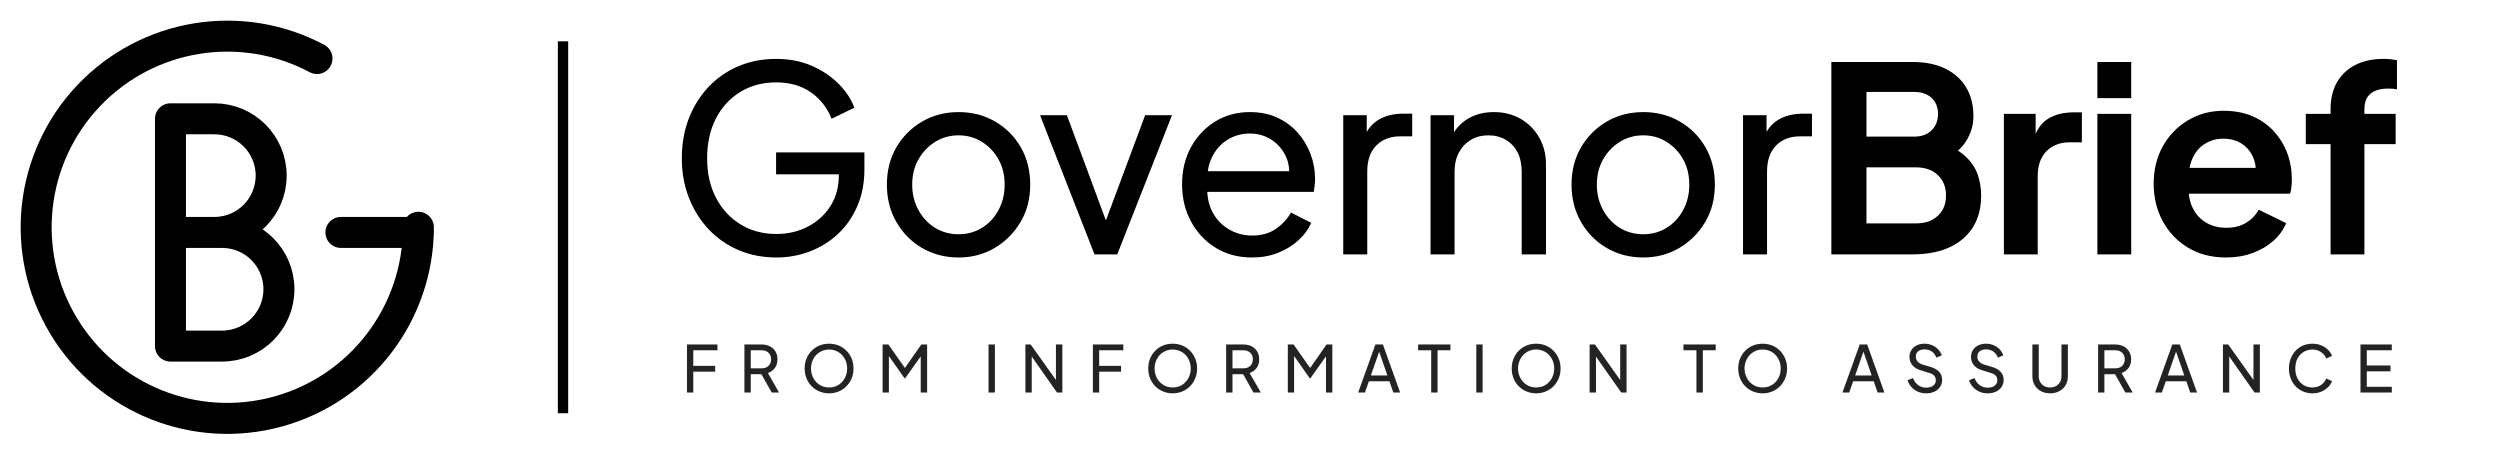
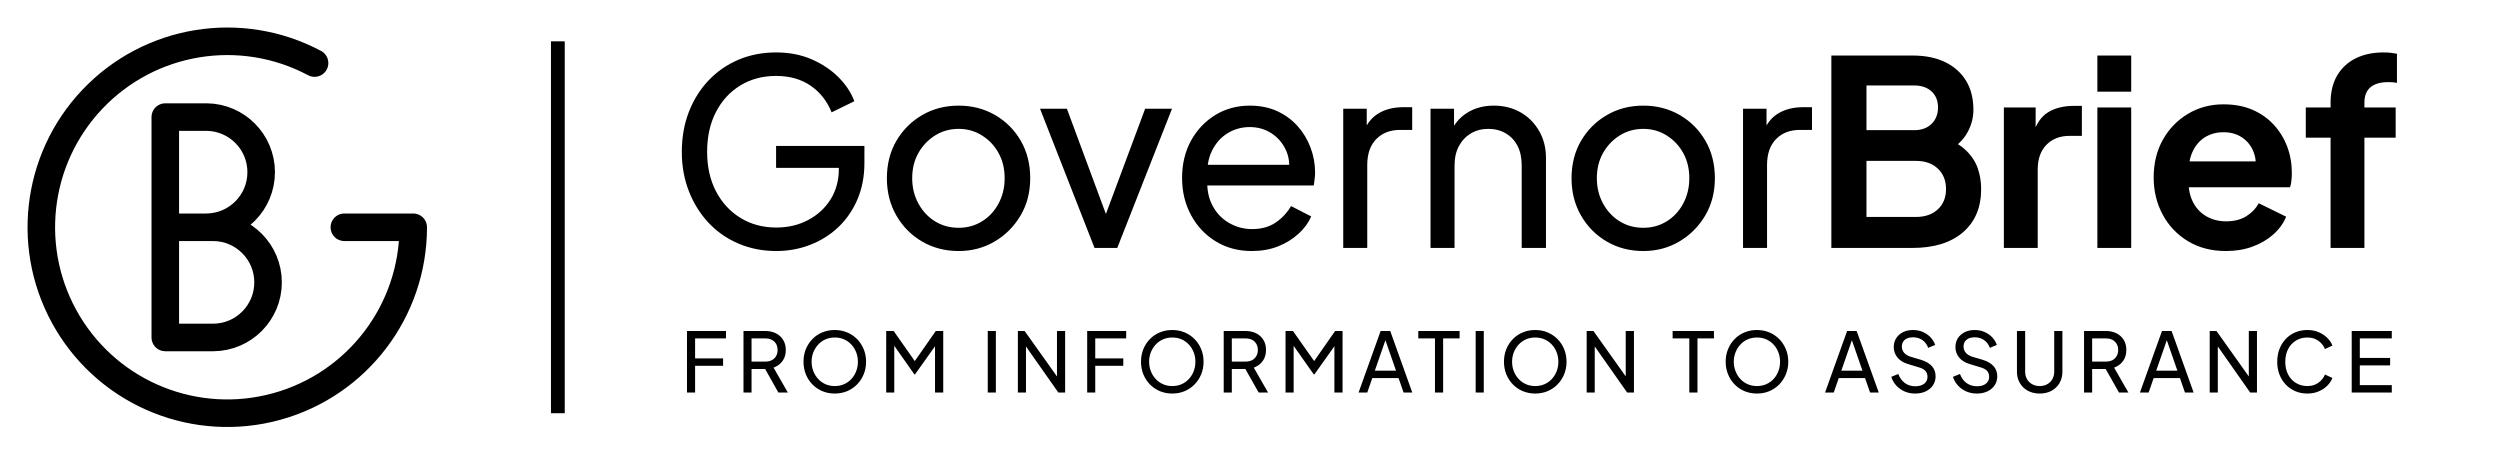
<svg xmlns="http://www.w3.org/2000/svg" role="img" aria-label="GovernorBrief. From Information to Assurance." width="484" height="88" viewBox="0 0 484 88">
  <g transform="translate(4 4)">
    <g transform="translate(-10 -10)">
-       <path d="M67.37,17.33 A37,37 0 1 0 87,50 L87,51 L72,51" stroke="#000000" fill="none" stroke-width="6" stroke-linecap="round" stroke-linejoin="round" />
-       <path d="M39,29 V73 M39,29 H47.5 a11,11 0 0 1 0,22 H39 M47.5,51.0 H49 a11,11 0 0 1 0,22 H39" stroke="#000000" fill="none" stroke-width="6" stroke-linecap="round" stroke-linejoin="round" />
+       <path d="M66.90,18.21 A36,36 0 1 0 86,50 L86,50 L72.667,50" stroke="#000000" fill="none" stroke-width="5.333" stroke-linecap="round" stroke-linejoin="round" />
+       <path d="M38,28.667 V71.333 M38,28.667 H46.0 a10.667,10.667 0 0 1 0,21.333 H38 M46.0,50.0 H47.333 a10.667,10.667 0 0 1 0,21.333 H38" stroke="#000000" fill="none" stroke-width="5.333" stroke-linecap="round" stroke-linejoin="round" />
    </g>
-     <path d="M105,4 V76" stroke="#000000" stroke-width="2" fill="none" />
-     <path d="M146.3 45.85Q142.35 45.85 139 44.42Q135.65 43 133.2 40.4Q130.75 37.8 129.38 34.3Q128 30.8 128 26.65Q128 22.45 129.35 18.95Q130.7 15.45 133.15 12.85Q135.6 10.25 138.95 8.82Q142.3 7.4 146.25 7.4Q150.1 7.4 153.18 8.75Q156.25 10.1 158.38 12.25Q160.5 14.4 161.4 16.85L157 19Q155.7 15.75 152.95 13.85Q150.2 11.95 146.25 11.95Q142.35 11.95 139.32 13.8Q136.3 15.65 134.6 18.95Q132.9 22.25 132.9 26.65Q132.9 31 134.62 34.3Q136.35 37.6 139.38 39.45Q142.4 41.3 146.3 41.3Q149.7 41.3 152.45 39.85Q155.2 38.4 156.8 35.85Q158.4 33.3 158.4 29.95V27.65L160.65 29.75H146.25V25.5H163.35V28.8Q163.35 32.7 162 35.85Q160.65 39 158.3 41.23Q155.95 43.45 152.85 44.65Q149.75 45.85 146.3 45.85ZM181.6 45.85Q177.7 45.85 174.55 44.03Q171.4 42.2 169.55 39Q167.7 35.8 167.7 31.75Q167.7 27.7 169.52 24.55Q171.35 21.4 174.5 19.55Q177.65 17.7 181.6 17.7Q185.5 17.7 188.65 19.52Q191.8 21.35 193.62 24.5Q195.45 27.65 195.45 31.75Q195.45 35.85 193.55 39.03Q191.65 42.2 188.52 44.03Q185.4 45.85 181.6 45.85ZM181.6 41.35Q184.1 41.35 186.12 40.1Q188.15 38.85 189.32 36.65Q190.5 34.45 190.5 31.75Q190.5 29 189.32 26.88Q188.15 24.75 186.12 23.48Q184.1 22.2 181.6 22.2Q179.05 22.2 177.02 23.48Q175 24.75 173.8 26.88Q172.6 29 172.6 31.75Q172.6 34.45 173.8 36.65Q175 38.85 177.02 40.1Q179.05 41.35 181.6 41.35ZM207.9 45.25 197.35 18.3H202.55L211 41.1H209.2L217.7 18.3H222.9L212.3 45.25ZM238.35 45.85Q234.45 45.85 231.4 44Q228.35 42.15 226.6 38.92Q224.85 35.7 224.85 31.7Q224.85 27.65 226.57 24.5Q228.3 21.35 231.27 19.52Q234.25 17.7 237.95 17.7Q240.95 17.7 243.27 18.77Q245.6 19.85 247.22 21.67Q248.85 23.5 249.72 25.82Q250.6 28.15 250.6 30.65Q250.6 31.2 250.52 31.88Q250.45 32.55 250.35 33.15H228.25V29.15H247.65L245.45 30.95Q245.9 28.35 244.95 26.3Q244 24.25 242.15 23.05Q240.3 21.85 237.95 21.85Q235.6 21.85 233.65 23.05Q231.7 24.25 230.62 26.48Q229.55 28.7 229.75 31.75Q229.55 34.7 230.67 36.92Q231.8 39.15 233.88 40.38Q235.95 41.6 238.4 41.6Q241.1 41.6 242.95 40.35Q244.8 39.1 245.95 37.15L249.85 39.15Q249.05 41 247.38 42.52Q245.7 44.05 243.43 44.95Q241.15 45.85 238.35 45.85ZM256.05 45.25V18.3H260.6V23.25L260.1 22.55Q261.05 20.25 263 19.12Q264.95 18 267.75 18H269.4V22.4H267.05Q264.2 22.4 262.45 24.17Q260.7 25.95 260.7 29.2V45.25ZM272.95 45.25V18.3H277.5V23.55L276.75 23.1Q277.75 20.55 279.97 19.12Q282.2 17.7 285.2 17.7Q288.1 17.7 290.38 19Q292.65 20.3 293.97 22.6Q295.3 24.9 295.3 27.8V45.25H290.6V29.3Q290.6 27.05 289.8 25.5Q289 23.95 287.52 23.07Q286.05 22.2 284.15 22.2Q282.25 22.2 280.77 23.07Q279.3 23.95 278.45 25.52Q277.6 27.1 277.6 29.3V45.25ZM314.15 45.85Q310.25 45.85 307.1 44.03Q303.95 42.2 302.1 39Q300.25 35.8 300.25 31.75Q300.25 27.7 302.07 24.55Q303.9 21.4 307.05 19.55Q310.2 17.7 314.15 17.7Q318.05 17.7 321.2 19.52Q324.35 21.35 326.17 24.5Q328 27.65 328 31.75Q328 35.85 326.1 39.03Q324.2 42.2 321.07 44.03Q317.95 45.85 314.15 45.85ZM314.15 41.35Q316.65 41.35 318.67 40.1Q320.7 38.85 321.87 36.65Q323.05 34.45 323.05 31.75Q323.05 29 321.87 26.88Q320.7 24.75 318.67 23.48Q316.65 22.2 314.15 22.2Q311.6 22.2 309.57 23.48Q307.55 24.75 306.35 26.88Q305.15 29 305.15 31.75Q305.15 34.45 306.35 36.65Q307.55 38.85 309.57 40.1Q311.6 41.35 314.15 41.35ZM333.45 45.25V18.3H338V23.25L337.5 22.55Q338.45 20.25 340.4 19.12Q342.35 18 345.15 18H346.8V22.4H344.45Q341.6 22.4 339.85 24.17Q338.1 25.95 338.1 29.2V45.25ZM350.55 45.25V8H366.25Q369.95 8 372.57 9.27Q375.2 10.55 376.62 12.87Q378.05 15.2 378.05 18.5Q378.05 21.05 376.67 23.27Q375.3 25.5 372.3 26.95V23.8Q375.05 24.85 376.65 26.4Q378.25 27.95 378.9 29.85Q379.55 31.75 379.55 33.85Q379.55 39.2 376.02 42.23Q372.5 45.25 366.25 45.25ZM357.35 39.25H366.95Q369.6 39.25 371.17 37.77Q372.75 36.3 372.75 33.85Q372.75 31.4 371.17 29.9Q369.6 28.4 366.95 28.4H357.35ZM357.35 22.45H366.6Q368.7 22.45 369.95 21.23Q371.2 20 371.2 18.05Q371.2 16.1 369.95 14.95Q368.7 13.8 366.6 13.8H357.35ZM383.95 45.25V18.05H390.1V24.1L389.6 23.2Q390.55 20.15 392.57 18.95Q394.6 17.75 397.45 17.75H399.05V23.55H396.7Q393.9 23.55 392.2 25.27Q390.5 27 390.5 30.1V45.25ZM402.05 45.25V18.05H408.6V45.25ZM402.05 15V8H408.6V15ZM426.95 45.85Q422.75 45.85 419.6 43.95Q416.45 42.05 414.7 38.8Q412.95 35.55 412.95 31.6Q412.95 27.5 414.72 24.32Q416.5 21.15 419.57 19.3Q422.65 17.45 426.45 17.45Q429.65 17.45 432.07 18.5Q434.5 19.55 436.2 21.4Q437.9 23.25 438.8 25.62Q439.7 28 439.7 30.75Q439.7 31.45 439.62 32.2Q439.55 32.95 439.35 33.5H418.35V28.5H435.65L432.55 30.85Q433 28.55 432.32 26.75Q431.65 24.95 430.12 23.9Q428.6 22.85 426.45 22.85Q424.4 22.85 422.8 23.88Q421.2 24.9 420.37 26.88Q419.55 28.85 419.75 31.65Q419.55 34.15 420.42 36.08Q421.3 38 423.02 39.05Q424.75 40.1 427 40.1Q429.25 40.1 430.82 39.15Q432.4 38.2 433.3 36.6L438.6 39.2Q437.8 41.15 436.1 42.65Q434.4 44.15 432.07 45Q429.75 45.85 426.95 45.85ZM447.2 45.25V23.9H442.4V18.05H447.2V17.15Q447.2 14.05 448.47 11.87Q449.75 9.7 452.05 8.55Q454.35 7.4 457.5 7.4Q458.1 7.4 458.82 7.47Q459.55 7.55 460.05 7.65V13.3Q459.55 13.2 459.12 13.17Q458.7 13.15 458.35 13.15Q456.15 13.15 454.95 14.12Q453.75 15.1 453.75 17.15V18.05H459.8V23.9H453.75V45.25Z" fill="#000000" />
-     <path d="M129 72V62.69H134.9V63.81H130.22V66.83H134.46V67.95H130.22V72ZM140.12 72V62.69H143.41Q144.33 62.69 145.03 63.04Q145.73 63.39 146.13 64.04Q146.52 64.69 146.52 65.56Q146.52 66.55 146.02 67.24Q145.52 67.92 144.67 68.22L146.83 72H145.41L143.13 67.96L143.95 68.44H141.35V72ZM141.35 67.31H143.45Q144 67.31 144.41 67.1Q144.82 66.89 145.05 66.49Q145.28 66.09 145.28 65.56Q145.28 65.03 145.05 64.63Q144.82 64.24 144.41 64.03Q144 63.81 143.45 63.81H141.35ZM156.51 72.15Q155.52 72.15 154.66 71.79Q153.79 71.44 153.15 70.79Q152.51 70.14 152.14 69.26Q151.78 68.38 151.78 67.34Q151.78 66.29 152.14 65.41Q152.51 64.54 153.15 63.89Q153.79 63.24 154.65 62.89Q155.51 62.54 156.51 62.54Q157.51 62.54 158.36 62.89Q159.22 63.25 159.86 63.89Q160.51 64.54 160.88 65.41Q161.24 66.29 161.24 67.34Q161.24 68.38 160.88 69.26Q160.51 70.14 159.86 70.79Q159.22 71.44 158.36 71.79Q157.51 72.15 156.51 72.15ZM156.51 71.01Q157.28 71.01 157.92 70.73Q158.56 70.45 159.03 69.94Q159.49 69.44 159.75 68.77Q160.01 68.1 160.01 67.34Q160.01 66.58 159.75 65.91Q159.49 65.25 159.03 64.74Q158.56 64.24 157.92 63.96Q157.28 63.67 156.51 63.67Q155.74 63.67 155.11 63.96Q154.47 64.24 154 64.74Q153.53 65.25 153.27 65.91Q153.01 66.58 153.01 67.34Q153.01 68.1 153.27 68.77Q153.53 69.44 154 69.94Q154.47 70.45 155.11 70.73Q155.74 71.01 156.51 71.01ZM166.87 72V62.69H167.99L171.48 67.65H170.9L174.37 62.69H175.49V72H174.25V64.24L174.69 64.38L171.23 69.25H171.13L167.7 64.38L168.09 64.24V72ZM187.38 72V62.69H188.61V72ZM194.52 72V62.69H195.54L200.89 70.21L200.43 70.26V62.69H201.67V72H200.64L195.32 64.42L195.74 64.38V72ZM207.58 72V62.69H213.48V63.81H208.8V66.83H213.04V67.95H208.8V72ZM223.03 72.15Q222.04 72.15 221.18 71.79Q220.31 71.44 219.67 70.79Q219.03 70.14 218.66 69.26Q218.3 68.38 218.3 67.34Q218.3 66.29 218.66 65.41Q219.03 64.54 219.67 63.89Q220.31 63.24 221.17 62.89Q222.03 62.54 223.03 62.54Q224.03 62.54 224.88 62.89Q225.74 63.25 226.38 63.89Q227.03 64.54 227.39 65.41Q227.76 66.29 227.76 67.34Q227.76 68.38 227.39 69.26Q227.03 70.14 226.38 70.79Q225.74 71.44 224.88 71.79Q224.03 72.15 223.03 72.15ZM223.03 71.01Q223.8 71.01 224.44 70.73Q225.08 70.45 225.54 69.94Q226.01 69.44 226.27 68.77Q226.53 68.1 226.53 67.34Q226.53 66.58 226.27 65.91Q226.01 65.25 225.54 64.74Q225.08 64.24 224.44 63.96Q223.8 63.67 223.03 63.67Q222.26 63.67 221.62 63.96Q220.99 64.24 220.52 64.74Q220.05 65.25 219.79 65.91Q219.53 66.58 219.53 67.34Q219.53 68.1 219.79 68.77Q220.05 69.44 220.52 69.94Q220.99 70.45 221.62 70.73Q222.26 71.01 223.03 71.01ZM233.38 72V62.69H236.67Q237.6 62.69 238.3 63.04Q239 63.39 239.39 64.04Q239.78 64.69 239.78 65.56Q239.78 66.55 239.28 67.24Q238.78 67.92 237.93 68.22L240.1 72H238.67L236.4 67.96L237.21 68.44H234.61V72ZM234.61 67.31H236.71Q237.26 67.31 237.67 67.1Q238.08 66.89 238.32 66.49Q238.55 66.09 238.55 65.56Q238.55 65.03 238.32 64.63Q238.08 64.24 237.67 64.03Q237.26 63.81 236.71 63.81H234.61ZM245.32 72V62.69H246.44L249.93 67.65H249.36L252.82 62.69H253.94V72H252.71V64.24L253.14 64.38L249.68 69.25H249.58L246.16 64.38L246.54 64.24V72ZM258.94 72 262.28 62.69H263.73L267.07 72H265.75L264.99 69.81H261.02L260.25 72ZM261.4 68.69H264.6L262.83 63.58H263.18ZM273.08 72V63.81H270.55V62.69H276.8V63.81H274.31V72ZM281.81 72V62.69H283.03V72ZM293.39 72.15Q292.41 72.15 291.54 71.79Q290.68 71.44 290.04 70.79Q289.39 70.14 289.03 69.26Q288.67 68.38 288.67 67.34Q288.67 66.29 289.03 65.41Q289.39 64.54 290.04 63.89Q290.68 63.24 291.54 62.89Q292.39 62.54 293.39 62.54Q294.39 62.54 295.25 62.89Q296.11 63.25 296.75 63.89Q297.39 64.54 297.76 65.41Q298.13 66.29 298.13 67.34Q298.13 68.38 297.76 69.26Q297.39 70.14 296.75 70.79Q296.11 71.44 295.25 71.79Q294.39 72.15 293.39 72.15ZM293.39 71.01Q294.17 71.01 294.81 70.73Q295.44 70.45 295.91 69.94Q296.38 69.44 296.64 68.77Q296.89 68.1 296.89 67.34Q296.89 66.58 296.64 65.91Q296.38 65.25 295.91 64.74Q295.44 64.24 294.81 63.96Q294.17 63.67 293.39 63.67Q292.63 63.67 291.99 63.96Q291.36 64.24 290.89 64.74Q290.42 65.25 290.16 65.91Q289.89 66.58 289.89 67.34Q289.89 68.1 290.16 68.77Q290.42 69.44 290.89 69.94Q291.36 70.45 291.99 70.73Q292.63 71.01 293.39 71.01ZM303.75 72V62.69H304.78L310.13 70.21L309.67 70.26V62.69H310.9V72H309.88L304.55 64.42L304.98 64.38V72ZM324.43 72V63.81H321.91V62.69H328.16V63.81H325.67V72ZM337.24 72.15Q336.26 72.15 335.39 71.79Q334.53 71.44 333.89 70.79Q333.24 70.14 332.88 69.26Q332.52 68.38 332.52 67.34Q332.52 66.29 332.88 65.41Q333.24 64.54 333.89 63.89Q334.53 63.24 335.39 62.89Q336.24 62.54 337.24 62.54Q338.24 62.54 339.1 62.89Q339.96 63.25 340.6 63.89Q341.24 64.54 341.61 65.41Q341.98 66.29 341.98 67.34Q341.98 68.38 341.61 69.26Q341.24 70.14 340.6 70.79Q339.96 71.44 339.1 71.79Q338.24 72.15 337.24 72.15ZM337.24 71.01Q338.02 71.01 338.66 70.73Q339.29 70.45 339.76 69.94Q340.23 69.44 340.49 68.77Q340.74 68.1 340.74 67.34Q340.74 66.58 340.49 65.91Q340.23 65.25 339.76 64.74Q339.29 64.24 338.66 63.96Q338.02 63.67 337.24 63.67Q336.48 63.67 335.84 63.96Q335.21 64.24 334.74 64.74Q334.27 65.25 334.01 65.91Q333.74 66.58 333.74 67.34Q333.74 68.1 334.01 68.77Q334.27 69.44 334.74 69.94Q335.21 70.45 335.84 70.73Q336.48 71.01 337.24 71.01ZM352.7 72 356.04 62.69H357.49L360.82 72H359.51L358.75 69.81H354.77L354.01 72ZM355.16 68.69H358.36L356.59 63.58H356.94ZM368.91 72.15Q368.02 72.15 367.28 71.82Q366.55 71.49 366.03 70.91Q365.52 70.34 365.3 69.62L366.36 69.19Q366.7 70.09 367.37 70.57Q368.03 71.05 368.93 71.05Q369.48 71.05 369.9 70.88Q370.31 70.7 370.54 70.38Q370.77 70.06 370.77 69.64Q370.77 69.05 370.44 68.71Q370.11 68.36 369.47 68.19L367.76 67.66Q366.75 67.35 366.21 66.67Q365.67 66 365.67 65.12Q365.67 64.36 366.04 63.78Q366.41 63.2 367.07 62.87Q367.72 62.54 368.56 62.54Q369.4 62.54 370.08 62.84Q370.76 63.14 371.23 63.64Q371.71 64.15 371.93 64.8L370.88 65.24Q370.58 64.45 369.98 64.04Q369.38 63.64 368.57 63.64Q368.07 63.64 367.69 63.81Q367.31 63.98 367.1 64.29Q366.9 64.61 366.9 65.05Q366.9 65.56 367.22 65.96Q367.55 66.36 368.21 66.58L369.77 67.04Q370.87 67.38 371.43 68Q372 68.62 372 69.55Q372 70.31 371.6 70.9Q371.21 71.49 370.52 71.82Q369.82 72.15 368.91 72.15ZM380.82 72.15Q379.93 72.15 379.19 71.82Q378.46 71.49 377.94 70.91Q377.43 70.34 377.21 69.62L378.27 69.19Q378.61 70.09 379.27 70.57Q379.94 71.05 380.84 71.05Q381.39 71.05 381.81 70.88Q382.22 70.7 382.45 70.38Q382.68 70.06 382.68 69.64Q382.68 69.05 382.35 68.71Q382.02 68.36 381.38 68.19L379.67 67.66Q378.66 67.35 378.12 66.67Q377.58 66 377.58 65.12Q377.58 64.36 377.95 63.78Q378.32 63.2 378.97 62.87Q379.63 62.54 380.47 62.54Q381.31 62.54 381.99 62.84Q382.67 63.14 383.14 63.64Q383.62 64.15 383.84 64.8L382.79 65.24Q382.49 64.45 381.89 64.04Q381.29 63.64 380.48 63.64Q379.98 63.64 379.6 63.81Q379.22 63.98 379.01 64.29Q378.81 64.61 378.81 65.05Q378.81 65.56 379.13 65.96Q379.46 66.36 380.12 66.58L381.68 67.04Q382.78 67.38 383.34 68Q383.91 68.62 383.91 69.55Q383.91 70.31 383.51 70.9Q383.12 71.49 382.42 71.82Q381.73 72.15 380.82 72.15ZM392.9 72.15Q391.89 72.15 391.11 71.72Q390.33 71.3 389.9 70.56Q389.47 69.81 389.47 68.86V62.69H390.7V68.84Q390.7 69.47 390.98 69.97Q391.27 70.46 391.76 70.74Q392.25 71.01 392.9 71.01Q393.55 71.01 394.05 70.74Q394.54 70.46 394.82 69.97Q395.1 69.47 395.1 68.84V62.69H396.34V68.86Q396.34 69.81 395.91 70.56Q395.48 71.3 394.7 71.72Q393.93 72.15 392.9 72.15ZM402.19 72V62.69H405.47Q406.4 62.69 407.1 63.04Q407.8 63.39 408.19 64.04Q408.59 64.69 408.59 65.56Q408.59 66.55 408.09 67.24Q407.59 67.92 406.74 68.22L408.9 72H407.47L405.2 67.96L406.01 68.44H403.41V72ZM403.41 67.31H405.51Q406.06 67.31 406.48 67.1Q406.89 66.89 407.12 66.49Q407.35 66.09 407.35 65.56Q407.35 65.03 407.12 64.63Q406.89 64.24 406.48 64.03Q406.06 63.81 405.51 63.81H403.41ZM413.22 72 416.56 62.69H418.01L421.35 72H420.03L419.27 69.81H415.3L414.53 72ZM415.68 68.69H418.88L417.11 63.58H417.46ZM426.36 72V62.69H427.38L432.73 70.21L432.27 70.26V62.69H433.51V72H432.48L427.16 64.42L427.58 64.38V72ZM443.7 72.15Q442.72 72.15 441.88 71.79Q441.05 71.44 440.43 70.79Q439.82 70.14 439.48 69.26Q439.14 68.39 439.14 67.35Q439.14 66.3 439.48 65.42Q439.82 64.55 440.43 63.9Q441.04 63.25 441.88 62.89Q442.72 62.54 443.7 62.54Q444.67 62.54 445.43 62.88Q446.2 63.21 446.73 63.75Q447.27 64.29 447.49 64.9L446.37 65.41Q446.04 64.64 445.35 64.16Q444.67 63.67 443.7 63.67Q442.73 63.67 441.97 64.14Q441.22 64.6 440.79 65.42Q440.37 66.25 440.37 67.35Q440.37 68.44 440.79 69.26Q441.22 70.09 441.97 70.55Q442.73 71.01 443.7 71.01Q444.67 71.01 445.35 70.53Q446.04 70.05 446.37 69.28L447.49 69.79Q447.27 70.4 446.73 70.94Q446.2 71.47 445.43 71.81Q444.67 72.15 443.7 72.15ZM452.99 72V62.69H459.05V63.81H454.21V66.76H458.8V67.89H454.21V70.88H459.05V72Z" fill="#000000" fill-opacity=".86" />
+     <path d="M104,4 V76" stroke="#000000" stroke-width="2.667" fill="none" />
+     <path d="M146.3 44.6Q142.35 44.6 139 43.17Q135.65 41.75 133.2 39.15Q130.75 36.55 129.38 33.05Q128 29.55 128 25.4Q128 21.2 129.35 17.7Q130.7 14.2 133.15 11.6Q135.6 9 138.95 7.57Q142.3 6.15 146.25 6.15Q150.1 6.15 153.18 7.5Q156.25 8.85 158.38 11Q160.5 13.15 161.4 15.6L157 17.75Q155.7 14.5 152.95 12.6Q150.2 10.7 146.25 10.7Q142.35 10.7 139.32 12.55Q136.3 14.4 134.6 17.7Q132.9 21 132.9 25.4Q132.9 29.75 134.62 33.05Q136.35 36.35 139.38 38.2Q142.4 40.05 146.3 40.05Q149.7 40.05 152.45 38.6Q155.2 37.15 156.8 34.6Q158.4 32.05 158.4 28.7V26.4L160.65 28.5H146.25V24.25H163.35V27.55Q163.35 31.45 162 34.6Q160.65 37.75 158.3 39.98Q155.95 42.2 152.85 43.4Q149.75 44.6 146.3 44.6ZM181.6 44.6Q177.7 44.6 174.55 42.78Q171.4 40.95 169.55 37.75Q167.7 34.55 167.7 30.5Q167.7 26.45 169.52 23.3Q171.35 20.15 174.5 18.3Q177.65 16.45 181.6 16.45Q185.5 16.45 188.65 18.27Q191.8 20.1 193.62 23.25Q195.45 26.4 195.45 30.5Q195.45 34.6 193.55 37.78Q191.65 40.95 188.52 42.78Q185.4 44.6 181.6 44.6ZM181.6 40.1Q184.1 40.1 186.12 38.85Q188.15 37.6 189.32 35.4Q190.5 33.2 190.5 30.5Q190.5 27.75 189.32 25.62Q188.15 23.5 186.12 22.23Q184.1 20.95 181.6 20.95Q179.05 20.95 177.02 22.23Q175 23.5 173.8 25.62Q172.6 27.75 172.6 30.5Q172.6 33.2 173.8 35.4Q175 37.6 177.02 38.85Q179.05 40.1 181.6 40.1ZM207.9 44 197.35 17.05H202.55L211 39.85H209.2L217.7 17.05H222.9L212.3 44ZM238.35 44.6Q234.45 44.6 231.4 42.75Q228.35 40.9 226.6 37.67Q224.85 34.45 224.85 30.45Q224.85 26.4 226.57 23.25Q228.3 20.1 231.27 18.27Q234.25 16.45 237.95 16.45Q240.95 16.45 243.27 17.52Q245.6 18.6 247.22 20.42Q248.85 22.25 249.72 24.57Q250.6 26.9 250.6 29.4Q250.6 29.95 250.52 30.62Q250.45 31.3 250.35 31.9H228.25V27.9H247.65L245.45 29.7Q245.9 27.1 244.95 25.05Q244 23 242.15 21.8Q240.3 20.6 237.95 20.6Q235.6 20.6 233.65 21.8Q231.7 23 230.62 25.23Q229.55 27.45 229.75 30.5Q229.55 33.45 230.67 35.67Q231.8 37.9 233.88 39.12Q235.95 40.35 238.4 40.35Q241.1 40.35 242.95 39.1Q244.8 37.85 245.95 35.9L249.85 37.9Q249.05 39.75 247.38 41.27Q245.7 42.8 243.43 43.7Q241.15 44.6 238.35 44.6ZM256.05 44V17.05H260.6V22L260.1 21.3Q261.05 19 263 17.88Q264.95 16.75 267.75 16.75H269.4V21.15H267.05Q264.2 21.15 262.45 22.92Q260.7 24.7 260.7 27.95V44ZM272.95 44V17.05H277.5V22.3L276.75 21.85Q277.75 19.3 279.97 17.88Q282.2 16.45 285.2 16.45Q288.1 16.45 290.38 17.75Q292.65 19.05 293.97 21.35Q295.3 23.65 295.3 26.55V44H290.6V28.05Q290.6 25.8 289.8 24.25Q289 22.7 287.52 21.82Q286.05 20.95 284.15 20.95Q282.25 20.95 280.77 21.82Q279.3 22.7 278.45 24.27Q277.6 25.85 277.6 28.05V44ZM314.15 44.6Q310.25 44.6 307.1 42.78Q303.95 40.95 302.1 37.75Q300.25 34.55 300.25 30.5Q300.25 26.45 302.07 23.3Q303.9 20.15 307.05 18.3Q310.2 16.45 314.15 16.45Q318.05 16.45 321.2 18.27Q324.35 20.1 326.17 23.25Q328 26.4 328 30.5Q328 34.6 326.1 37.78Q324.2 40.95 321.07 42.78Q317.95 44.6 314.15 44.6ZM314.15 40.1Q316.65 40.1 318.67 38.85Q320.7 37.6 321.87 35.4Q323.05 33.2 323.05 30.5Q323.05 27.75 321.87 25.62Q320.7 23.5 318.67 22.23Q316.65 20.95 314.15 20.95Q311.6 20.95 309.57 22.23Q307.55 23.5 306.35 25.62Q305.15 27.75 305.15 30.5Q305.15 33.2 306.35 35.4Q307.55 37.6 309.57 38.85Q311.6 40.1 314.15 40.1ZM333.45 44V17.05H338V22L337.5 21.3Q338.45 19 340.4 17.88Q342.35 16.75 345.15 16.75H346.8V21.15H344.45Q341.6 21.15 339.85 22.92Q338.1 24.7 338.1 27.95V44ZM350.55 44V6.75H366.25Q369.95 6.75 372.57 8.02Q375.2 9.3 376.62 11.62Q378.05 13.95 378.05 17.25Q378.05 19.8 376.67 22.02Q375.3 24.25 372.3 25.7V22.55Q375.05 23.6 376.65 25.15Q378.25 26.7 378.9 28.6Q379.55 30.5 379.55 32.6Q379.55 37.95 376.02 40.98Q372.5 44 366.25 44ZM357.35 38H366.95Q369.6 38 371.17 36.52Q372.75 35.05 372.75 32.6Q372.75 30.15 371.17 28.65Q369.6 27.15 366.95 27.15H357.35ZM357.35 21.2H366.6Q368.7 21.2 369.95 19.98Q371.2 18.75 371.2 16.8Q371.2 14.85 369.95 13.7Q368.7 12.55 366.6 12.55H357.35ZM383.95 44V16.8H390.1V22.85L389.6 21.95Q390.55 18.9 392.57 17.7Q394.6 16.5 397.45 16.5H399.05V22.3H396.7Q393.9 22.3 392.2 24.02Q390.5 25.75 390.5 28.85V44ZM402.05 44V16.8H408.6V44ZM402.05 13.75V6.75H408.6V13.75ZM426.95 44.6Q422.75 44.6 419.6 42.7Q416.45 40.8 414.7 37.55Q412.95 34.3 412.95 30.35Q412.95 26.25 414.72 23.07Q416.5 19.9 419.57 18.05Q422.65 16.2 426.45 16.2Q429.65 16.2 432.07 17.25Q434.5 18.3 436.2 20.15Q437.9 22 438.8 24.38Q439.7 26.75 439.7 29.5Q439.7 30.2 439.62 30.95Q439.55 31.7 439.35 32.25H418.35V27.25H435.65L432.55 29.6Q433 27.3 432.32 25.5Q431.65 23.7 430.12 22.65Q428.6 21.6 426.45 21.6Q424.4 21.6 422.8 22.62Q421.2 23.65 420.37 25.62Q419.55 27.6 419.75 30.4Q419.55 32.9 420.42 34.83Q421.3 36.75 423.02 37.8Q424.75 38.85 427 38.85Q429.25 38.85 430.82 37.9Q432.4 36.95 433.3 35.35L438.6 37.95Q437.8 39.9 436.1 41.4Q434.4 42.9 432.07 43.75Q429.75 44.6 426.95 44.6ZM447.2 44V22.65H442.4V16.8H447.2V15.9Q447.2 12.8 448.47 10.62Q449.75 8.45 452.05 7.3Q454.35 6.15 457.5 6.15Q458.1 6.15 458.82 6.22Q459.55 6.3 460.05 6.4V12.05Q459.55 11.95 459.12 11.92Q458.7 11.9 458.35 11.9Q456.15 11.9 454.95 12.87Q453.75 13.85 453.75 15.9V16.8H459.8V22.65H453.75V44Z" fill="#000000" />
+     <path d="M129 72V60.08H136.55V61.52H130.57V65.38H135.99V66.82H130.57V72ZM139.94 72V60.08H144.14Q145.33 60.08 146.22 60.53Q147.12 60.98 147.62 61.81Q148.13 62.64 148.13 63.76Q148.13 65.02 147.49 65.9Q146.85 66.78 145.76 67.17L148.53 72H146.7L143.79 66.83L144.83 67.44H141.5V72ZM141.5 66H144.19Q144.9 66 145.42 65.73Q145.95 65.46 146.25 64.94Q146.54 64.43 146.54 63.76Q146.54 63.07 146.25 62.57Q145.95 62.06 145.42 61.79Q144.9 61.52 144.19 61.52H141.5ZM157.61 72.19Q156.34 72.19 155.24 71.74Q154.13 71.28 153.31 70.45Q152.49 69.62 152.02 68.49Q151.56 67.36 151.56 66.03Q151.56 64.69 152.02 63.57Q152.49 62.45 153.31 61.62Q154.13 60.78 155.23 60.34Q156.33 59.89 157.61 59.89Q158.89 59.89 159.98 60.34Q161.08 60.8 161.9 61.62Q162.73 62.45 163.2 63.57Q163.67 64.69 163.67 66.03Q163.67 67.36 163.2 68.49Q162.73 69.62 161.9 70.45Q161.08 71.28 159.98 71.74Q158.89 72.19 157.61 72.19ZM157.61 70.74Q158.6 70.74 159.41 70.38Q160.23 70.02 160.83 69.37Q161.43 68.72 161.76 67.86Q162.09 67.01 162.09 66.03Q162.09 65.06 161.76 64.21Q161.43 63.36 160.83 62.71Q160.23 62.06 159.41 61.7Q158.6 61.34 157.61 61.34Q156.63 61.34 155.81 61.7Q155 62.06 154.4 62.71Q153.8 63.36 153.46 64.21Q153.13 65.06 153.13 66.03Q153.13 67.01 153.46 67.86Q153.8 68.72 154.4 69.37Q155 70.02 155.81 70.38Q156.63 70.74 157.61 70.74ZM167.57 72V60.08H169.01L173.47 66.43H172.73L177.17 60.08H178.61V72H177.02V62.06L177.58 62.24L173.15 68.48H173.02L168.64 62.24L169.13 62.06V72ZM187.23 72V60.08H188.8V72ZM193.06 72V60.08H194.37L201.22 69.71L200.63 69.78V60.08H202.21V72H200.9L194.08 62.3L194.63 62.24V72ZM206.48 72V60.08H214.03V61.52H208.04V65.38H213.47V66.82H208.04V72ZM222.95 72.19Q221.68 72.19 220.58 71.74Q219.48 71.28 218.65 70.45Q217.83 69.62 217.36 68.49Q216.9 67.36 216.9 66.03Q216.9 64.69 217.36 63.57Q217.83 62.45 218.65 61.62Q219.48 60.78 220.57 60.34Q221.67 59.89 222.95 59.89Q224.23 59.89 225.32 60.34Q226.42 60.8 227.24 61.62Q228.07 62.45 228.54 63.57Q229.01 64.69 229.01 66.03Q229.01 67.36 228.54 68.49Q228.07 69.62 227.24 70.45Q226.42 71.28 225.32 71.74Q224.23 72.19 222.95 72.19ZM222.95 70.74Q223.94 70.74 224.76 70.38Q225.57 70.02 226.17 69.37Q226.77 68.72 227.1 67.86Q227.43 67.01 227.43 66.03Q227.43 65.06 227.1 64.21Q226.77 63.36 226.17 62.71Q225.57 62.06 224.76 61.7Q223.94 61.34 222.95 61.34Q221.97 61.34 221.16 61.7Q220.34 62.06 219.74 62.71Q219.14 63.36 218.8 64.21Q218.47 65.06 218.47 66.03Q218.47 67.01 218.8 67.86Q219.14 68.72 219.74 69.37Q220.34 70.02 221.16 70.38Q221.97 70.74 222.95 70.74ZM232.91 72V60.08H237.12Q238.3 60.08 239.2 60.53Q240.09 60.98 240.6 61.81Q241.1 62.64 241.1 63.76Q241.1 65.02 240.46 65.9Q239.82 66.78 238.73 67.17L241.5 72H239.68L236.76 66.83L237.8 67.44H234.48V72ZM234.48 66H237.16Q237.87 66 238.4 65.73Q238.92 65.46 239.22 64.94Q239.52 64.43 239.52 63.76Q239.52 63.07 239.22 62.57Q238.92 62.06 238.4 61.79Q237.87 61.52 237.16 61.52H234.48ZM244.88 72V60.08H246.32L250.79 66.43H250.05L254.48 60.08H255.92V72H254.34V62.06L254.9 62.24L250.47 68.48H250.34L245.95 62.24L246.45 62.06V72ZM259.02 72 263.29 60.08H265.15L269.42 72H267.74L266.76 69.2H261.67L260.7 72ZM262.17 67.76H266.27L263.99 61.22H264.44ZM273.81 72V61.52H270.58V60.08H278.58V61.52H275.39V72ZM281.69 72V60.08H283.26V72ZM293.22 72.19Q291.95 72.19 290.85 71.74Q289.74 71.28 288.92 70.45Q288.1 69.62 287.63 68.49Q287.17 67.36 287.17 66.03Q287.17 64.69 287.63 63.57Q288.1 62.45 288.92 61.62Q289.74 60.78 290.84 60.34Q291.94 59.89 293.22 59.89Q294.5 59.89 295.59 60.34Q296.69 60.8 297.51 61.62Q298.34 62.45 298.81 63.57Q299.28 64.69 299.28 66.03Q299.28 67.36 298.81 68.49Q298.34 69.62 297.51 70.45Q296.69 71.28 295.59 71.74Q294.5 72.19 293.22 72.19ZM293.22 70.74Q294.21 70.74 295.02 70.38Q295.84 70.02 296.44 69.37Q297.04 68.72 297.37 67.86Q297.7 67.01 297.7 66.03Q297.7 65.06 297.37 64.21Q297.04 63.36 296.44 62.71Q295.84 62.06 295.02 61.7Q294.21 61.34 293.22 61.34Q292.24 61.34 291.42 61.7Q290.61 62.06 290.01 62.71Q289.41 63.36 289.07 64.21Q288.74 65.06 288.74 66.03Q288.74 67.01 289.07 67.86Q289.41 68.72 290.01 69.37Q290.61 70.02 291.42 70.38Q292.24 70.74 293.22 70.74ZM303.18 72V60.08H304.49L311.34 69.71L310.74 69.78V60.08H312.33V72H311.02L304.2 62.3L304.74 62.24V72ZM323.05 72V61.52H319.82V60.08H327.82V61.52H324.63V72ZM336.14 72.19Q334.88 72.19 333.77 71.74Q332.67 71.28 331.85 70.45Q331.02 69.62 330.56 68.49Q330.09 67.36 330.09 66.03Q330.09 64.69 330.56 63.57Q331.02 62.45 331.85 61.62Q332.67 60.78 333.77 60.34Q334.86 59.89 336.14 59.89Q337.42 59.89 338.52 60.34Q339.61 60.8 340.44 61.62Q341.26 62.45 341.73 63.57Q342.21 64.69 342.21 66.03Q342.21 67.36 341.73 68.49Q341.26 69.62 340.44 70.45Q339.61 71.28 338.52 71.74Q337.42 72.19 336.14 72.19ZM336.14 70.74Q337.13 70.74 337.95 70.38Q338.77 70.02 339.37 69.37Q339.97 68.72 340.29 67.86Q340.62 67.01 340.62 66.03Q340.62 65.06 340.29 64.21Q339.97 63.36 339.37 62.71Q338.77 62.06 337.95 61.7Q337.13 61.34 336.14 61.34Q335.17 61.34 334.35 61.7Q333.53 62.06 332.93 62.71Q332.33 63.36 332 64.21Q331.66 65.06 331.66 66.03Q331.66 67.01 332 67.86Q332.33 68.72 332.93 69.37Q333.53 70.02 334.35 70.38Q335.17 70.74 336.14 70.74ZM349.33 72 353.6 60.08H355.45L359.73 72H358.05L357.07 69.2H351.98L351.01 72ZM352.48 67.76H356.57L354.3 61.22H354.75ZM366.77 72.19Q365.64 72.19 364.69 71.77Q363.75 71.34 363.09 70.61Q362.44 69.87 362.15 68.96L363.51 68.4Q363.94 69.55 364.8 70.17Q365.65 70.78 366.81 70.78Q367.51 70.78 368.04 70.56Q368.57 70.34 368.86 69.93Q369.16 69.52 369.16 68.98Q369.16 68.22 368.73 67.78Q368.31 67.34 367.49 67.12L365.3 66.45Q364.01 66.05 363.32 65.18Q362.63 64.32 362.63 63.2Q362.63 62.22 363.1 61.48Q363.57 60.74 364.41 60.31Q365.25 59.89 366.33 59.89Q367.4 59.89 368.27 60.27Q369.14 60.66 369.75 61.3Q370.36 61.95 370.65 62.78L369.3 63.34Q368.92 62.34 368.15 61.82Q367.38 61.3 366.34 61.3Q365.7 61.3 365.21 61.51Q364.73 61.73 364.46 62.14Q364.2 62.54 364.2 63.1Q364.2 63.76 364.61 64.27Q365.03 64.78 365.88 65.06L367.88 65.65Q369.29 66.08 370.01 66.88Q370.73 67.68 370.73 68.86Q370.73 69.84 370.22 70.59Q369.72 71.34 368.83 71.77Q367.94 72.19 366.77 72.19ZM378.72 72.19Q377.58 72.19 376.64 71.77Q375.69 71.34 375.04 70.61Q374.38 69.87 374.09 68.96L375.45 68.4Q375.88 69.55 376.74 70.17Q377.6 70.78 378.75 70.78Q379.45 70.78 379.98 70.56Q380.51 70.34 380.8 69.93Q381.1 69.52 381.1 68.98Q381.1 68.22 380.68 67.78Q380.25 67.34 379.44 67.12L377.24 66.45Q375.95 66.05 375.26 65.18Q374.57 64.32 374.57 63.2Q374.57 62.22 375.04 61.48Q375.52 60.74 376.36 60.31Q377.2 59.89 378.27 59.89Q379.34 59.89 380.21 60.27Q381.08 60.66 381.69 61.3Q382.3 61.95 382.59 62.78L381.24 63.34Q380.86 62.34 380.09 61.82Q379.32 61.3 378.28 61.3Q377.64 61.3 377.16 61.51Q376.67 61.73 376.4 62.14Q376.14 62.54 376.14 63.1Q376.14 63.76 376.56 64.27Q376.97 64.78 377.82 65.06L379.82 65.65Q381.23 66.08 381.95 66.88Q382.67 67.68 382.67 68.86Q382.67 69.84 382.16 70.59Q381.66 71.34 380.77 71.77Q379.88 72.19 378.72 72.19ZM390.88 72.19Q389.59 72.19 388.59 71.65Q387.59 71.1 387.04 70.15Q386.48 69.2 386.48 67.98V60.08H388.07V67.95Q388.07 68.77 388.43 69.4Q388.79 70.03 389.42 70.38Q390.05 70.74 390.88 70.74Q391.72 70.74 392.35 70.38Q392.98 70.03 393.34 69.4Q393.7 68.77 393.7 67.95V60.08H395.28V67.98Q395.28 69.2 394.73 70.15Q394.18 71.1 393.19 71.65Q392.2 72.19 390.88 72.19ZM399.47 72V60.08H403.68Q404.86 60.08 405.76 60.53Q406.65 60.98 407.16 61.81Q407.66 62.64 407.66 63.76Q407.66 65.02 407.02 65.9Q406.38 66.78 405.29 67.17L408.06 72H406.24L403.32 66.83L404.36 67.44H401.04V72ZM401.04 66H403.72Q404.43 66 404.96 65.73Q405.48 65.46 405.78 64.94Q406.08 64.43 406.08 63.76Q406.08 63.07 405.78 62.57Q405.48 62.06 404.96 61.79Q404.43 61.52 403.72 61.52H401.04ZM410.29 72 414.56 60.08H416.42L420.69 72H419.01L418.04 69.2H412.95L411.97 72ZM413.44 67.76H417.54L415.27 61.22H415.72ZM423.8 72V60.08H425.11L431.96 69.71L431.37 69.78V60.08H432.95V72H431.64L424.83 62.3L425.37 62.24V72ZM442.71 72.19Q441.44 72.19 440.38 71.74Q439.31 71.28 438.52 70.45Q437.73 69.62 437.3 68.5Q436.87 67.38 436.87 66.05Q436.87 64.7 437.3 63.58Q437.73 62.46 438.51 61.63Q439.3 60.8 440.37 60.34Q441.44 59.89 442.71 59.89Q443.94 59.89 444.92 60.32Q445.91 60.75 446.59 61.44Q447.27 62.13 447.55 62.91L446.11 63.57Q445.7 62.58 444.82 61.96Q443.94 61.34 442.71 61.34Q441.46 61.34 440.49 61.94Q439.52 62.53 438.98 63.58Q438.43 64.64 438.43 66.05Q438.43 67.44 438.98 68.5Q439.52 69.55 440.49 70.14Q441.46 70.74 442.71 70.74Q443.94 70.74 444.82 70.12Q445.7 69.5 446.11 68.51L447.55 69.17Q447.27 69.95 446.59 70.64Q445.91 71.33 444.92 71.76Q443.94 72.19 442.71 72.19ZM451.29 72V60.08H459.05V61.52H452.86V65.3H458.73V66.74H452.86V70.56H459.05V72Z" fill="#000000" />
  </g>
</svg>
